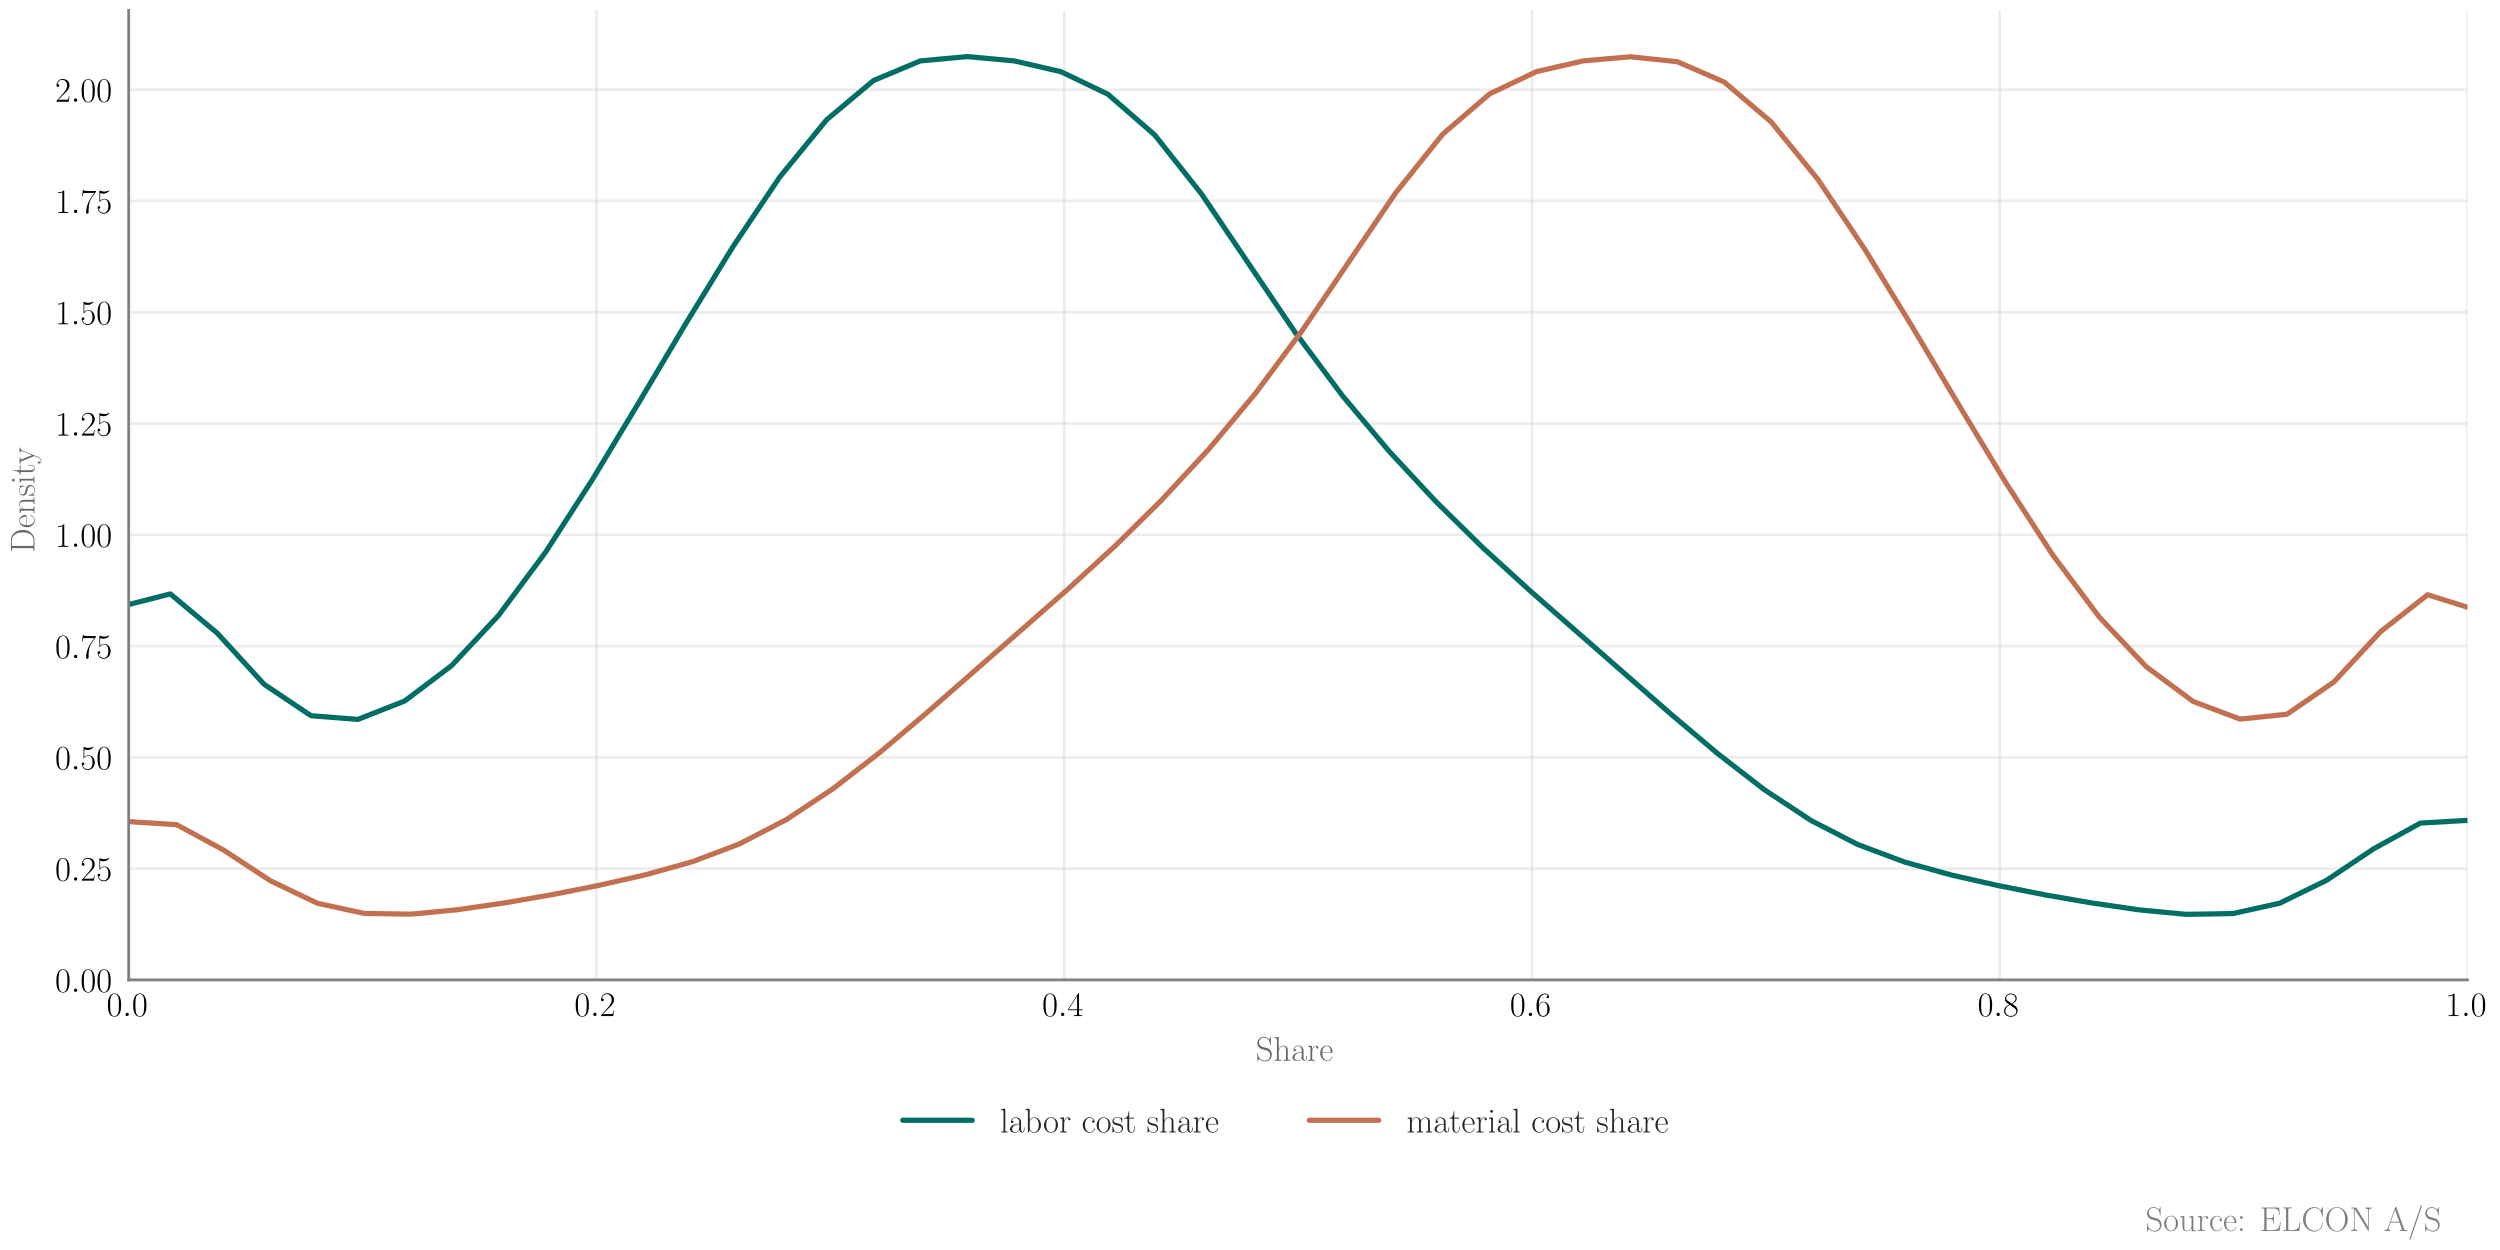
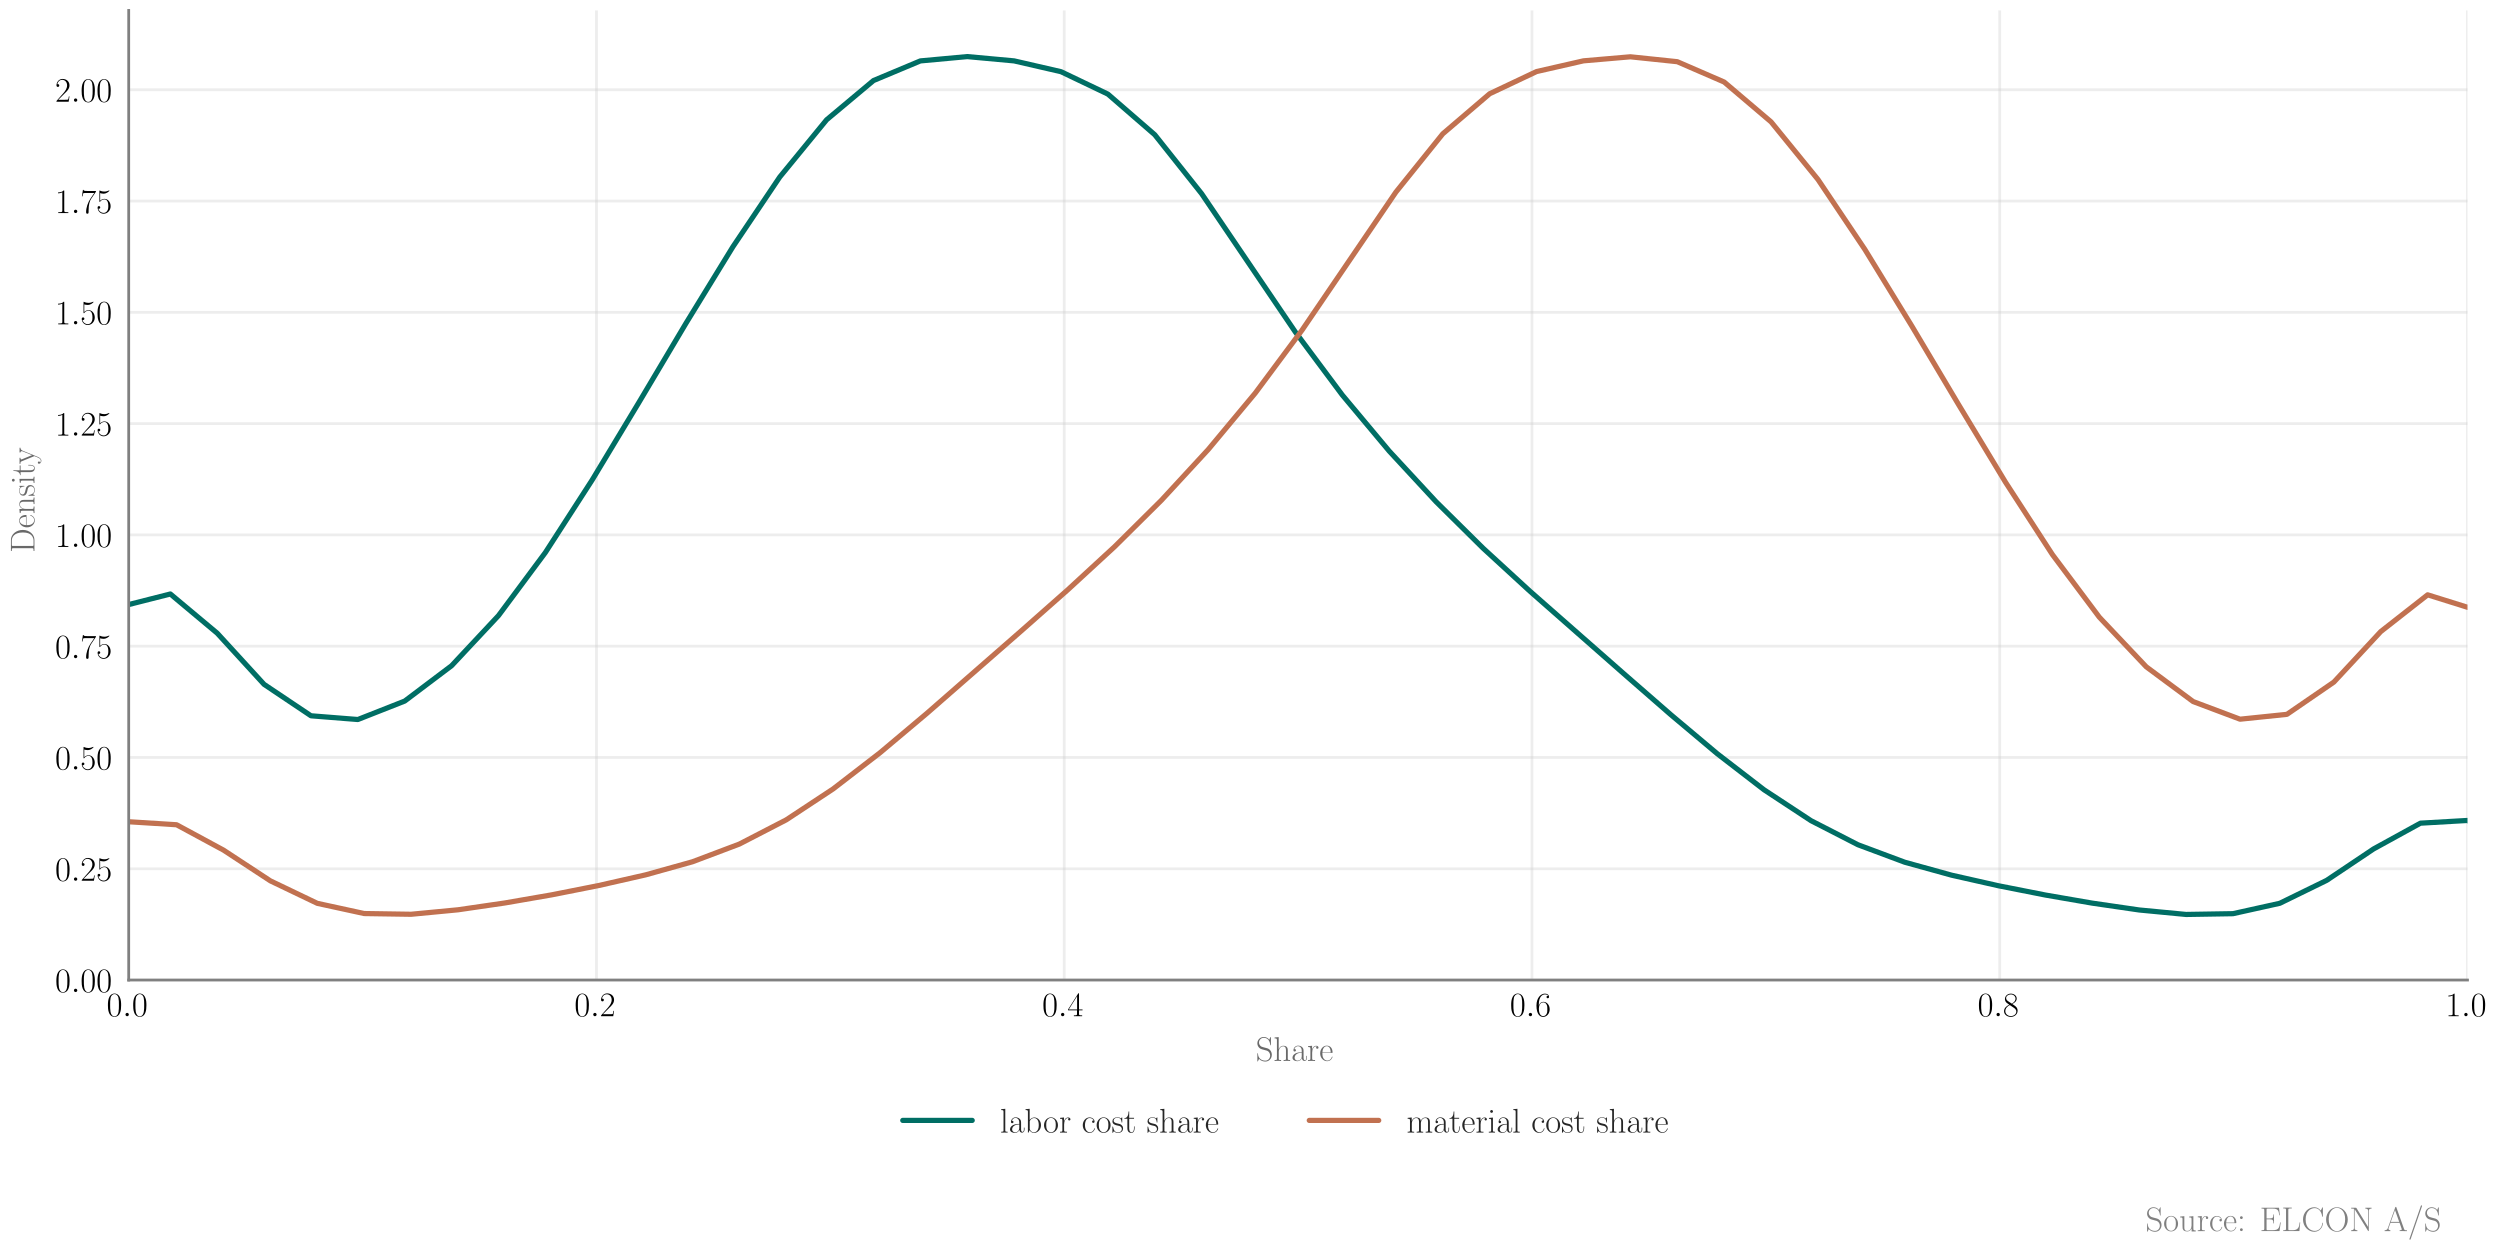
<svg xmlns="http://www.w3.org/2000/svg" xmlns:xlink="http://www.w3.org/1999/xlink" width="720pt" height="360pt" viewBox="0 0 720 360" version="1.1">
  <defs>
    <style type="text/css">*{stroke-linejoin: round; stroke-linecap: butt}</style>
  </defs>
  <g id="figure_1">
    <g id="patch_1">
      <path d="M 0 360  L 720 360  L 720 0  L 0 0  z " style="fill: #ffffff" />
    </g>
    <g id="axes_1">
      <g id="patch_2">
-         <path d="M 37.067 282.217  L 710.635 282.217  L 710.635 3  L 37.067 3  z " style="fill: #ffffff" />
+         <path d="M 37.067 282.252  L 710.635 282.252  L 710.635 3  L 37.067 3  z " style="fill: #ffffff" />
      </g>
      <g id="matplotlib.axis_1">
        <g id="xtick_1">
          <g id="line2d_1">
-             <path d="M 37.067 282.217  L 37.067 3  " clip-path="url(#pa5b16817b7)" style="fill: none; stroke: #cccccc; stroke-opacity: 0.35; stroke-width: 0.8; stroke-linecap: round" />
+             <path d="M 37.067 282.252  L 37.067 3  " clip-path="url(#p7c8615d23e)" style="fill: none; stroke: #cccccc; stroke-opacity: 0.35; stroke-width: 0.8; stroke-linecap: round" />
          </g>
          <g id="text_1">
-             <g transform="translate(30.70229 292.6356) scale(0.1 -0.1)">
+             <g transform="translate(30.70229 292.6705) scale(0.1 -0.1)">
              <defs>
                <path id="CMR17-30" d="M 2688 2025  C 2688 2416 2682 3080 2413 3591  C 2176 4039 1798 4198 1466 4198  C 1158 4198 768 4058 525 3597  C 269 3118 243 2524 243 2025  C 243 1661 250 1106 448 619  C 723 -39 1216 -128 1466 -128  C 1760 -128 2208 -7 2470 600  C 2662 1042 2688 1559 2688 2025  z M 1466 -26  C 1056 -26 813 325 723 812  C 653 1188 653 1738 653 2096  C 653 2588 653 2997 736 3387  C 858 3929 1216 4096 1466 4096  C 1728 4096 2067 3923 2189 3400  C 2272 3036 2278 2607 2278 2096  C 2278 1680 2278 1169 2202 792  C 2067 95 1690 -26 1466 -26  z " transform="scale(0.015625)" />
                <path id="CMMI12-3a" d="M 1178 307  C 1178 492 1024 619 870 619  C 685 619 557 466 557 313  C 557 128 710 0 864 0  C 1050 0 1178 153 1178 307  z " transform="scale(0.015625)" />
              </defs>
              <use xlink:href="#CMR17-30" transform="scale(0.996264)" />
              <use xlink:href="#CMMI12-3a" transform="translate(45.69048 0) scale(0.996264)" />
              <use xlink:href="#CMR17-30" transform="translate(72.78765 0) scale(0.996264)" />
            </g>
          </g>
        </g>
        <g id="xtick_2">
          <g id="line2d_2">
-             <path d="M 171.781 282.217  L 171.781 3  " clip-path="url(#pa5b16817b7)" style="fill: none; stroke: #cccccc; stroke-opacity: 0.35; stroke-width: 0.8; stroke-linecap: round" />
+             <path d="M 171.781 282.252  L 171.781 3  " clip-path="url(#p7c8615d23e)" style="fill: none; stroke: #cccccc; stroke-opacity: 0.35; stroke-width: 0.8; stroke-linecap: round" />
          </g>
          <g id="text_2">
-             <g transform="translate(165.4158 292.6356) scale(0.1 -0.1)">
+             <g transform="translate(165.4158 292.6705) scale(0.1 -0.1)">
              <defs>
                <path id="CMR17-32" d="M 2669 989  L 2554 989  C 2490 536 2438 459 2413 420  C 2381 369 1920 369 1830 369  L 602 369  C 832 619 1280 1072 1824 1597  C 2214 1967 2669 2402 2669 3035  C 2669 3790 2067 4224 1395 4224  C 691 4224 262 3604 262 3030  C 262 2780 448 2748 525 2748  C 589 2748 781 2787 781 3010  C 781 3207 614 3264 525 3264  C 486 3264 448 3258 422 3245  C 544 3790 915 4058 1306 4058  C 1862 4058 2227 3617 2227 3035  C 2227 2479 1901 2000 1536 1584  L 262 146  L 262 0  L 2515 0  L 2669 989  z " transform="scale(0.015625)" />
              </defs>
              <use xlink:href="#CMR17-30" transform="scale(0.996264)" />
              <use xlink:href="#CMMI12-3a" transform="translate(45.69048 0) scale(0.996264)" />
              <use xlink:href="#CMR17-32" transform="translate(72.78765 0) scale(0.996264)" />
            </g>
          </g>
        </g>
        <g id="xtick_3">
          <g id="line2d_3">
-             <path d="M 306.494 282.217  L 306.494 3  " clip-path="url(#pa5b16817b7)" style="fill: none; stroke: #cccccc; stroke-opacity: 0.35; stroke-width: 0.8; stroke-linecap: round" />
+             <path d="M 306.494 282.252  L 306.494 3  " clip-path="url(#p7c8615d23e)" style="fill: none; stroke: #cccccc; stroke-opacity: 0.35; stroke-width: 0.8; stroke-linecap: round" />
          </g>
          <g id="text_3">
-             <g transform="translate(300.1292 292.6356) scale(0.1 -0.1)">
+             <g transform="translate(300.1292 292.6705) scale(0.1 -0.1)">
              <defs>
                <path id="CMR17-34" d="M 2150 4122  C 2150 4256 2144 4256 2029 4256  L 128 1254  L 128 1088  L 1779 1088  L 1779 457  C 1779 224 1766 160 1318 160  L 1197 160  L 1197 0  C 1402 0 1747 0 1965 0  C 2182 0 2528 0 2733 0  L 2733 160  L 2611 160  C 2163 160 2150 224 2150 457  L 2150 1088  L 2803 1088  L 2803 1254  L 2150 1254  L 2150 4122  z M 1798 3703  L 1798 1254  L 256 1254  L 1798 3703  z " transform="scale(0.015625)" />
              </defs>
              <use xlink:href="#CMR17-30" transform="scale(0.996264)" />
              <use xlink:href="#CMMI12-3a" transform="translate(45.69048 0) scale(0.996264)" />
              <use xlink:href="#CMR17-34" transform="translate(72.78765 0) scale(0.996264)" />
            </g>
          </g>
        </g>
        <g id="xtick_4">
          <g id="line2d_4">
-             <path d="M 441.208 282.217  L 441.208 3  " clip-path="url(#pa5b16817b7)" style="fill: none; stroke: #cccccc; stroke-opacity: 0.35; stroke-width: 0.8; stroke-linecap: round" />
+             <path d="M 441.208 282.252  L 441.208 3  " clip-path="url(#p7c8615d23e)" style="fill: none; stroke: #cccccc; stroke-opacity: 0.35; stroke-width: 0.8; stroke-linecap: round" />
          </g>
          <g id="text_4">
-             <g transform="translate(434.8427 292.6356) scale(0.1 -0.1)">
+             <g transform="translate(434.8427 292.6705) scale(0.1 -0.1)">
              <defs>
                <path id="CMR17-36" d="M 678 2176  C 678 3690 1395 4032 1811 4032  C 1946 4032 2272 4009 2400 3776  C 2298 3776 2106 3776 2106 3553  C 2106 3381 2246 3323 2336 3323  C 2394 3323 2566 3348 2566 3560  C 2566 3954 2246 4179 1805 4179  C 1043 4179 243 3390 243 1984  C 243 253 966 -128 1478 -128  C 2099 -128 2688 427 2688 1283  C 2688 2081 2170 2662 1517 2662  C 1126 2662 838 2407 678 1960  L 678 2176  z M 1478 25  C 691 25 691 1200 691 1436  C 691 1896 909 2560 1504 2560  C 1613 2560 1926 2560 2138 2120  C 2253 1870 2253 1609 2253 1289  C 2253 944 2253 690 2118 434  C 1978 171 1773 25 1478 25  z " transform="scale(0.015625)" />
              </defs>
              <use xlink:href="#CMR17-30" transform="scale(0.996264)" />
              <use xlink:href="#CMMI12-3a" transform="translate(45.69048 0) scale(0.996264)" />
              <use xlink:href="#CMR17-36" transform="translate(72.78765 0) scale(0.996264)" />
            </g>
          </g>
        </g>
        <g id="xtick_5">
          <g id="line2d_5">
-             <path d="M 575.921 282.217  L 575.921 3  " clip-path="url(#pa5b16817b7)" style="fill: none; stroke: #cccccc; stroke-opacity: 0.35; stroke-width: 0.8; stroke-linecap: round" />
+             <path d="M 575.921 282.252  L 575.921 3  " clip-path="url(#p7c8615d23e)" style="fill: none; stroke: #cccccc; stroke-opacity: 0.35; stroke-width: 0.8; stroke-linecap: round" />
          </g>
          <g id="text_5">
-             <g transform="translate(569.5562 292.6356) scale(0.1 -0.1)">
+             <g transform="translate(569.5562 292.6705) scale(0.1 -0.1)">
              <defs>
                <path id="CMR17-38" d="M 1741 2264  C 2144 2467 2554 2773 2554 3263  C 2554 3841 1990 4179 1472 4179  C 890 4179 378 3759 378 3180  C 378 3021 416 2747 666 2505  C 730 2442 998 2251 1171 2130  C 883 1983 211 1634 211 934  C 211 279 838 -128 1459 -128  C 2144 -128 2720 362 2720 1010  C 2720 1590 2330 1857 2074 2029  L 1741 2264  z M 902 2822  C 851 2854 595 3051 595 3351  C 595 3739 998 4032 1459 4032  C 1965 4032 2336 3676 2336 3262  C 2336 2669 1670 2331 1638 2331  C 1632 2331 1626 2331 1574 2370  L 902 2822  z M 2080 1519  C 2176 1449 2483 1240 2483 851  C 2483 381 2010 25 1472 25  C 890 25 448 438 448 940  C 448 1443 838 1862 1280 2060  L 2080 1519  z " transform="scale(0.015625)" />
              </defs>
              <use xlink:href="#CMR17-30" transform="scale(0.996264)" />
              <use xlink:href="#CMMI12-3a" transform="translate(45.69048 0) scale(0.996264)" />
              <use xlink:href="#CMR17-38" transform="translate(72.78765 0) scale(0.996264)" />
            </g>
          </g>
        </g>
        <g id="xtick_6">
          <g id="line2d_6">
-             <path d="M 710.635 282.217  L 710.635 3  " clip-path="url(#pa5b16817b7)" style="fill: none; stroke: #cccccc; stroke-opacity: 0.35; stroke-width: 0.8; stroke-linecap: round" />
+             <path d="M 710.635 282.252  L 710.635 3  " clip-path="url(#p7c8615d23e)" style="fill: none; stroke: #cccccc; stroke-opacity: 0.35; stroke-width: 0.8; stroke-linecap: round" />
          </g>
          <g id="text_6">
-             <g transform="translate(704.2697 292.6356) scale(0.1 -0.1)">
+             <g transform="translate(704.2697 292.6705) scale(0.1 -0.1)">
              <defs>
                <path id="CMR17-31" d="M 1702 4058  C 1702 4192 1696 4192 1606 4192  C 1357 3916 979 3827 621 3827  C 602 3827 570 3827 563 3808  C 557 3795 557 3782 557 3648  C 755 3648 1088 3686 1344 3839  L 1344 461  C 1344 236 1331 160 781 160  L 589 160  L 589 0  C 896 0 1216 0 1523 0  C 1830 0 2150 0 2458 0  L 2458 160  L 2266 160  C 1715 160 1702 230 1702 458  L 1702 4058  z " transform="scale(0.015625)" />
              </defs>
              <use xlink:href="#CMR17-31" transform="scale(0.996264)" />
              <use xlink:href="#CMMI12-3a" transform="translate(45.69048 0) scale(0.996264)" />
              <use xlink:href="#CMR17-30" transform="translate(72.78765 0) scale(0.996264)" />
            </g>
          </g>
        </g>
        <g id="text_7">
-           <g style="fill: #696969" transform="translate(361.6606 305.4913) scale(0.1 -0.1)">
+           <g style="fill: #696969" transform="translate(361.6606 305.5262) scale(0.1 -0.1)">
            <defs>
              <path id="CMR17-53" d="M 2803 4290  C 2803 4404 2797 4411 2758 4411  C 2720 4411 2707 4385 2682 4328  L 2490 3907  C 2246 4257 1875 4416 1472 4416  C 819 4416 294 3901 294 3253  C 294 3056 339 2776 557 2510  C 794 2218 1018 2167 1530 2033  C 1722 1982 2042 1899 2106 1874  C 2470 1722 2662 1341 2662 985  C 2662 527 2336 38 1779 38  C 1094 38 454 419 410 1311  C 403 1413 397 1419 352 1419  C 301 1419 294 1413 294 1285  L 294 -1  C 294 -115 301 -122 339 -122  C 384 -122 397 -90 486 108  C 493 127 493 140 614 381  C 934 -39 1472 -128 1779 -128  C 2477 -128 2970 451 2970 1124  C 2970 1454 2848 1708 2778 1823  C 2509 2230 2221 2306 1914 2382  C 1869 2402 1856 2402 1498 2490  C 1152 2579 1005 2624 845 2796  C 666 2992 602 3196 602 3399  C 602 3812 934 4263 1478 4263  C 2157 4263 2579 3786 2675 2993  C 2694 2878 2701 2872 2746 2872  C 2803 2872 2803 2891 2803 2999  L 2803 4290  z " transform="scale(0.015625)" />
              <path id="CMR17-68" d="M 2656 1933  C 2656 2259 2592 2790 1837 2790  C 1312 2790 1056 2368 979 2157  L 973 2157  L 973 4396  L 211 4326  L 211 4160  C 589 4160 646 4122 646 3817  L 646 426  C 646 184 621 153 211 153  L 211 -13  C 365 0 646 0 813 0  C 979 0 1267 0 1421 -13  L 1421 153  C 1011 153 986 178 986 428  L 986 1658  C 986 2247 1344 2688 1792 2688  C 2266 2688 2317 2266 2317 1958  L 2317 428  C 2317 184 2291 153 1882 153  L 1882 -13  C 2035 0 2317 0 2483 0  C 2650 0 2938 0 3091 -13  L 3091 153  C 2682 153 2656 178 2656 428  L 2656 1933  z " transform="scale(0.015625)" />
              <path id="CMR17-61" d="M 2304 1653  C 2304 2072 2304 2294 2035 2543  C 1798 2752 1523 2816 1306 2816  C 800 2816 435 2407 435 1971  C 435 1728 627 1728 666 1728  C 749 1728 896 1778 896 1954  C 896 2112 774 2181 666 2181  C 640 2181 608 2174 589 2168  C 723 2592 1069 2714 1293 2714  C 1613 2714 1965 2429 1965 1885  L 1965 1600  C 1587 1600 1133 1549 774 1357  C 371 1133 256 813 256 570  C 256 77 832 -64 1171 -64  C 1523 -64 1850 139 1990 511  C 2003 233 2182 -18 2464 -18  C 2598 -18 2938 70 2938 567  L 2938 920  L 2822 920  L 2822 562  C 2822 178 2650 128 2566 128  C 2304 128 2304 458 2304 738  L 2304 1653  z M 1965 870  C 1965 317 1568 38 1216 38  C 896 38 646 275 646 570  C 646 761 730 1100 1101 1305  C 1408 1478 1760 1504 1965 1504  L 1965 870  z " transform="scale(0.015625)" />
              <path id="CMR17-72" d="M 960 1497  C 960 2112 1222 2688 1702 2688  C 1747 2688 1792 2682 1837 2662  C 1837 2662 1696 2617 1696 2452  C 1696 2298 1818 2234 1914 2234  C 1990 2234 2131 2279 2131 2458  C 2131 2663 1926 2790 1709 2790  C 1222 2790 1011 2317 947 2093  L 941 2093  L 941 2790  L 198 2720  L 198 2554  C 576 2554 634 2515 634 2208  L 634 428  C 634 184 608 153 198 153  L 198 -13  C 352 0 646 0 813 0  C 998 0 1325 0 1498 -13  L 1498 153  C 1037 153 960 153 960 440  L 960 1497  z " transform="scale(0.015625)" />
              <path id="CMR17-65" d="M 2438 1472  C 2464 1498 2464 1511 2464 1576  C 2464 2238 2118 2816 1389 2816  C 710 2816 173 2169 173 1383  C 173 551 781 -64 1459 -64  C 2176 -64 2458 607 2458 740  C 2458 784 2419 784 2406 784  C 2362 784 2355 771 2330 696  C 2189 265 1837 51 1504 51  C 1229 51 954 203 781 480  C 582 803 582 1176 582 1472  L 2438 1472  z M 589 1568  C 634 2505 1126 2714 1382 2714  C 1818 2714 2112 2297 2118 1568  L 589 1568  z " transform="scale(0.015625)" />
            </defs>
            <use xlink:href="#CMR17-53" transform="scale(0.996264)" />
            <use xlink:href="#CMR17-68" transform="translate(50.89537 0) scale(0.996264)" />
            <use xlink:href="#CMR17-61" transform="translate(101.7907 0) scale(0.996264)" />
            <use xlink:href="#CMR17-72" transform="translate(147.4812 0) scale(0.996264)" />
            <use xlink:href="#CMR17-65" transform="translate(182.762 0) scale(0.996264)" />
          </g>
        </g>
      </g>
      <g id="matplotlib.axis_2">
        <g id="ytick_1">
          <g id="line2d_7">
-             <path d="M 37.067 282.217  L 710.635 282.217  " clip-path="url(#pa5b16817b7)" style="fill: none; stroke: #cccccc; stroke-opacity: 0.35; stroke-width: 0.8; stroke-linecap: round" />
+             <path d="M 37.067 282.252  L 710.635 282.252  " clip-path="url(#p7c8615d23e)" style="fill: none; stroke: #cccccc; stroke-opacity: 0.35; stroke-width: 0.8; stroke-linecap: round" />
          </g>
          <g id="text_8">
-             <g transform="translate(15.85592 285.6764) scale(0.1 -0.1)">
+             <g transform="translate(15.85592 285.7113) scale(0.1 -0.1)">
              <use xlink:href="#CMR17-30" transform="scale(0.996264)" />
              <use xlink:href="#CMMI12-3a" transform="translate(45.69048 0) scale(0.996264)" />
              <use xlink:href="#CMR17-30" transform="translate(72.78765 0) scale(0.996264)" />
              <use xlink:href="#CMR17-30" transform="translate(118.4781 0) scale(0.996264)" />
            </g>
          </g>
        </g>
        <g id="ytick_2">
          <g id="line2d_8">
-             <path d="M 37.067 250.171  L 710.635 250.171  " clip-path="url(#pa5b16817b7)" style="fill: none; stroke: #cccccc; stroke-opacity: 0.35; stroke-width: 0.8; stroke-linecap: round" />
+             <path d="M 37.067 250.202  L 710.635 250.202  " clip-path="url(#p7c8615d23e)" style="fill: none; stroke: #cccccc; stroke-opacity: 0.35; stroke-width: 0.8; stroke-linecap: round" />
          </g>
          <g id="text_9">
-             <g transform="translate(15.85592 253.63) scale(0.1 -0.1)">
+             <g transform="translate(15.85592 253.6609) scale(0.1 -0.1)">
              <defs>
                <path id="CMR17-35" d="M 730 3692  C 794 3666 1056 3584 1325 3584  C 1920 3584 2246 3911 2432 4100  C 2432 4157 2432 4192 2394 4192  C 2387 4192 2374 4192 2323 4163  C 2099 4058 1837 3973 1517 3973  C 1325 3973 1037 3999 723 4139  C 653 4171 640 4171 634 4171  C 602 4171 595 4164 595 4037  L 595 2203  C 595 2089 595 2057 659 2057  C 691 2057 704 2070 736 2114  C 941 2401 1222 2522 1542 2522  C 1766 2522 2246 2382 2246 1289  C 2246 1085 2246 715 2054 421  C 1894 159 1645 25 1370 25  C 947 25 518 320 403 814  C 429 807 480 795 506 795  C 589 795 749 840 749 1038  C 749 1210 627 1280 506 1280  C 358 1280 262 1190 262 1011  C 262 454 704 -128 1382 -128  C 2042 -128 2669 440 2669 1264  C 2669 2030 2170 2624 1549 2624  C 1222 2624 947 2503 730 2274  L 730 3692  z " transform="scale(0.015625)" />
              </defs>
              <use xlink:href="#CMR17-30" transform="scale(0.996264)" />
              <use xlink:href="#CMMI12-3a" transform="translate(45.69048 0) scale(0.996264)" />
              <use xlink:href="#CMR17-32" transform="translate(72.78765 0) scale(0.996264)" />
              <use xlink:href="#CMR17-35" transform="translate(118.4781 0) scale(0.996264)" />
            </g>
          </g>
        </g>
        <g id="ytick_3">
          <g id="line2d_9">
-             <path d="M 37.067 218.124  L 710.635 218.124  " clip-path="url(#pa5b16817b7)" style="fill: none; stroke: #cccccc; stroke-opacity: 0.35; stroke-width: 0.8; stroke-linecap: round" />
+             <path d="M 37.067 218.151  L 710.635 218.151  " clip-path="url(#p7c8615d23e)" style="fill: none; stroke: #cccccc; stroke-opacity: 0.35; stroke-width: 0.8; stroke-linecap: round" />
          </g>
          <g id="text_10">
-             <g transform="translate(15.85592 221.5836) scale(0.1 -0.1)">
+             <g transform="translate(15.85592 221.6105) scale(0.1 -0.1)">
              <use xlink:href="#CMR17-30" transform="scale(0.996264)" />
              <use xlink:href="#CMMI12-3a" transform="translate(45.69048 0) scale(0.996264)" />
              <use xlink:href="#CMR17-35" transform="translate(72.78765 0) scale(0.996264)" />
              <use xlink:href="#CMR17-30" transform="translate(118.4781 0) scale(0.996264)" />
            </g>
          </g>
        </g>
        <g id="ytick_4">
          <g id="line2d_10">
-             <path d="M 37.067 186.078  L 710.635 186.078  " clip-path="url(#pa5b16817b7)" style="fill: none; stroke: #cccccc; stroke-opacity: 0.35; stroke-width: 0.8; stroke-linecap: round" />
+             <path d="M 37.067 186.101  L 710.635 186.101  " clip-path="url(#p7c8615d23e)" style="fill: none; stroke: #cccccc; stroke-opacity: 0.35; stroke-width: 0.8; stroke-linecap: round" />
          </g>
          <g id="text_11">
-             <g transform="translate(15.85592 189.5372) scale(0.1 -0.1)">
+             <g transform="translate(15.85592 189.5601) scale(0.1 -0.1)">
              <defs>
                <path id="CMR17-37" d="M 2886 3941  L 2886 4081  L 1382 4081  C 634 4081 621 4165 595 4288  L 480 4288  L 294 3094  L 410 3094  C 429 3215 474 3540 550 3661  C 589 3712 1062 3712 1171 3712  L 2579 3712  L 1869 2661  C 1395 1954 1069 999 1069 165  C 1069 89 1069 -128 1299 -128  C 1530 -128 1530 89 1530 171  L 1530 465  C 1530 1508 1709 2196 2003 2636  L 2886 3941  z " transform="scale(0.015625)" />
              </defs>
              <use xlink:href="#CMR17-30" transform="scale(0.996264)" />
              <use xlink:href="#CMMI12-3a" transform="translate(45.69048 0) scale(0.996264)" />
              <use xlink:href="#CMR17-37" transform="translate(72.78765 0) scale(0.996264)" />
              <use xlink:href="#CMR17-35" transform="translate(118.4781 0) scale(0.996264)" />
            </g>
          </g>
        </g>
        <g id="ytick_5">
          <g id="line2d_11">
-             <path d="M 37.067 154.032  L 710.635 154.032  " clip-path="url(#pa5b16817b7)" style="fill: none; stroke: #cccccc; stroke-opacity: 0.35; stroke-width: 0.8; stroke-linecap: round" />
+             <path d="M 37.067 154.05  L 710.635 154.05  " clip-path="url(#p7c8615d23e)" style="fill: none; stroke: #cccccc; stroke-opacity: 0.35; stroke-width: 0.8; stroke-linecap: round" />
          </g>
          <g id="text_12">
-             <g transform="translate(15.85592 157.4908) scale(0.1 -0.1)">
+             <g transform="translate(15.85592 157.5096) scale(0.1 -0.1)">
              <use xlink:href="#CMR17-31" transform="scale(0.996264)" />
              <use xlink:href="#CMMI12-3a" transform="translate(45.69048 0) scale(0.996264)" />
              <use xlink:href="#CMR17-30" transform="translate(72.78765 0) scale(0.996264)" />
              <use xlink:href="#CMR17-30" transform="translate(118.4781 0) scale(0.996264)" />
            </g>
          </g>
        </g>
        <g id="ytick_6">
          <g id="line2d_12">
-             <path d="M 37.067 121.985  L 710.635 121.985  " clip-path="url(#pa5b16817b7)" style="fill: none; stroke: #cccccc; stroke-opacity: 0.35; stroke-width: 0.8; stroke-linecap: round" />
+             <path d="M 37.067 122  L 710.635 122  " clip-path="url(#p7c8615d23e)" style="fill: none; stroke: #cccccc; stroke-opacity: 0.35; stroke-width: 0.8; stroke-linecap: round" />
          </g>
          <g id="text_13">
-             <g transform="translate(15.85592 125.4444) scale(0.1 -0.1)">
+             <g transform="translate(15.85592 125.4592) scale(0.1 -0.1)">
              <use xlink:href="#CMR17-31" transform="scale(0.996264)" />
              <use xlink:href="#CMMI12-3a" transform="translate(45.69048 0) scale(0.996264)" />
              <use xlink:href="#CMR17-32" transform="translate(72.78765 0) scale(0.996264)" />
              <use xlink:href="#CMR17-35" transform="translate(118.4781 0) scale(0.996264)" />
            </g>
          </g>
        </g>
        <g id="ytick_7">
          <g id="line2d_13">
-             <path d="M 37.067 89.939  L 710.635 89.939  " clip-path="url(#pa5b16817b7)" style="fill: none; stroke: #cccccc; stroke-opacity: 0.35; stroke-width: 0.8; stroke-linecap: round" />
+             <path d="M 37.067 89.95  L 710.635 89.95  " clip-path="url(#p7c8615d23e)" style="fill: none; stroke: #cccccc; stroke-opacity: 0.35; stroke-width: 0.8; stroke-linecap: round" />
          </g>
          <g id="text_14">
-             <g transform="translate(15.85592 93.39798) scale(0.1 -0.1)">
+             <g transform="translate(15.85592 93.40883) scale(0.1 -0.1)">
              <use xlink:href="#CMR17-31" transform="scale(0.996264)" />
              <use xlink:href="#CMMI12-3a" transform="translate(45.69048 0) scale(0.996264)" />
              <use xlink:href="#CMR17-35" transform="translate(72.78765 0) scale(0.996264)" />
              <use xlink:href="#CMR17-30" transform="translate(118.4781 0) scale(0.996264)" />
            </g>
          </g>
        </g>
        <g id="ytick_8">
          <g id="line2d_14">
-             <path d="M 37.067 57.892  L 710.635 57.892  " clip-path="url(#pa5b16817b7)" style="fill: none; stroke: #cccccc; stroke-opacity: 0.35; stroke-width: 0.8; stroke-linecap: round" />
+             <path d="M 37.067 57.899  L 710.635 57.899  " clip-path="url(#p7c8615d23e)" style="fill: none; stroke: #cccccc; stroke-opacity: 0.35; stroke-width: 0.8; stroke-linecap: round" />
          </g>
          <g id="text_15">
-             <g transform="translate(15.85592 61.35158) scale(0.1 -0.1)">
+             <g transform="translate(15.85592 61.35843) scale(0.1 -0.1)">
              <use xlink:href="#CMR17-31" transform="scale(0.996264)" />
              <use xlink:href="#CMMI12-3a" transform="translate(45.69048 0) scale(0.996264)" />
              <use xlink:href="#CMR17-37" transform="translate(72.78765 0) scale(0.996264)" />
              <use xlink:href="#CMR17-35" transform="translate(118.4781 0) scale(0.996264)" />
            </g>
          </g>
        </g>
        <g id="ytick_9">
          <g id="line2d_15">
-             <path d="M 37.067 25.846  L 710.635 25.846  " clip-path="url(#pa5b16817b7)" style="fill: none; stroke: #cccccc; stroke-opacity: 0.35; stroke-width: 0.8; stroke-linecap: round" />
+             <path d="M 37.067 25.849  L 710.635 25.849  " clip-path="url(#p7c8615d23e)" style="fill: none; stroke: #cccccc; stroke-opacity: 0.35; stroke-width: 0.8; stroke-linecap: round" />
          </g>
          <g id="text_16">
-             <g transform="translate(15.85592 29.30518) scale(0.1 -0.1)">
+             <g transform="translate(15.85592 29.30802) scale(0.1 -0.1)">
              <use xlink:href="#CMR17-32" transform="scale(0.996264)" />
              <use xlink:href="#CMMI12-3a" transform="translate(45.69048 0) scale(0.996264)" />
              <use xlink:href="#CMR17-30" transform="translate(72.78765 0) scale(0.996264)" />
              <use xlink:href="#CMR17-30" transform="translate(118.4781 0) scale(0.996264)" />
            </g>
          </g>
        </g>
        <g id="text_17">
-           <g style="fill: #696969" transform="translate(9.918738 159.1716) rotate(-90) scale(0.1 -0.1)">
+           <g style="fill: #696969" transform="translate(9.918738 159.189) rotate(-90) scale(0.1 -0.1)">
            <defs>
              <path id="CMR17-44" d="M 333 4352  L 333 4186  C 774 4186 845 4186 845 3900  L 845 452  C 845 166 774 166 333 166  L 333 0  L 2368 0  C 3398 0 4224 943 4224 2141  C 4224 3346 3411 4352 2368 4352  L 333 4352  z M 1523 166  C 1267 166 1254 197 1254 414  L 1254 3938  C 1254 4155 1267 4186 1523 4186  L 2240 4186  C 2771 4186 3750 3874 3750 2141  C 3750 1242 3488 879 3366 707  C 3213 510 2848 166 2240 166  L 1523 166  z " transform="scale(0.015625)" />
              <path id="CMR17-6e" d="M 2656 1933  C 2656 2259 2592 2790 1837 2790  C 1331 2790 1069 2400 973 2144  L 966 2144  L 966 2790  L 211 2720  L 211 2554  C 589 2554 646 2515 646 2208  L 646 428  C 646 184 621 153 211 153  L 211 -13  C 365 0 646 0 813 0  C 979 0 1267 0 1421 -13  L 1421 153  C 1011 153 986 178 986 428  L 986 1658  C 986 2247 1344 2688 1792 2688  C 2266 2688 2317 2266 2317 1958  L 2317 428  C 2317 184 2291 153 1882 153  L 1882 -13  C 2035 0 2317 0 2483 0  C 2650 0 2938 0 3091 -13  L 3091 153  C 2682 153 2656 178 2656 428  L 2656 1933  z " transform="scale(0.015625)" />
              <path id="CMR17-73" d="M 1978 2697  C 1978 2813 1971 2819 1933 2819  C 1907 2819 1901 2813 1824 2717  C 1805 2691 1747 2626 1728 2601  C 1523 2819 1235 2819 1126 2819  C 416 2819 160 2447 160 2076  C 160 1498 813 1365 998 1325  C 1402 1243 1542 1217 1677 1101  C 1760 1025 1901 884 1901 654  C 1901 384 1747 38 1158 38  C 602 38 403 460 288 1021  C 269 1110 269 1117 218 1117  C 166 1117 160 1110 160 983  L 160 63  C 160 -51 166 -58 205 -58  C 237 -58 243 -51 275 0  C 314 57 410 211 448 276  C 576 103 800 -64 1158 -64  C 1792 -64 2131 283 2131 784  C 2131 1112 1958 1285 1875 1362  C 1683 1561 1459 1606 1190 1657  C 838 1735 390 1825 390 2217  C 390 2383 480 2737 1126 2737  C 1811 2737 1850 2094 1862 1888  C 1869 1856 1901 1849 1920 1849  C 1978 1849 1978 1869 1978 1978  L 1978 2697  z " transform="scale(0.015625)" />
              <path id="CMR17-69" d="M 992 3909  C 992 4049 877 4170 730 4170  C 589 4170 467 4056 467 3909  C 467 3769 582 3648 730 3648  C 870 3648 992 3763 992 3909  z M 243 2706  L 243 2541  C 602 2541 653 2502 653 2197  L 653 427  C 653 184 627 153 218 153  L 218 -13  C 371 0 646 0 806 0  C 960 0 1222 0 1370 -13  L 1370 153  C 992 153 979 191 979 420  L 979 2776  L 243 2706  z " transform="scale(0.015625)" />
              <path id="CMR17-74" d="M 966 2560  L 1862 2560  L 1862 2725  L 966 2725  L 966 3904  L 851 3904  C 838 3245 614 2668 70 2668  L 70 2560  L 627 2560  L 627 771  C 627 650 627 -64 1370 -64  C 1747 -64 1965 306 1965 777  L 1965 1140  L 1850 1140  L 1850 783  C 1850 344 1677 51 1408 51  C 1222 51 966 178 966 758  L 966 2560  z " transform="scale(0.015625)" />
              <path id="CMR17-79" d="M 2496 2197  C 2656 2586 2944 2586 3034 2586  L 3034 2752  C 2912 2752 2752 2752 2630 2752  C 2496 2752 2285 2752 2157 2758  L 2157 2592  C 2400 2573 2406 2394 2406 2343  C 2406 2280 2394 2248 2362 2171  L 1664 449  L 902 2306  C 870 2382 870 2426 870 2433  C 870 2573 1018 2586 1171 2586  L 1171 2758  C 1018 2752 742 2752 582 2752  C 410 2752 205 2752 64 2758  L 64 2586  C 410 2586 448 2554 531 2350  L 1485 15  C 1197 -738 1030 -1178 627 -1178  C 557 -1178 397 -1159 282 -1044  C 429 -1031 493 -942 493 -833  C 493 -725 416 -629 288 -629  C 147 -629 77 -725 77 -840  C 77 -1095 339 -1280 627 -1280  C 998 -1280 1229 -922 1357 -604  L 2496 2197  z " transform="scale(0.015625)" />
            </defs>
            <use xlink:href="#CMR17-44" transform="scale(0.996264)" />
            <use xlink:href="#CMR17-65" transform="translate(70.39356 0) scale(0.996264)" />
            <use xlink:href="#CMR17-6e" transform="translate(110.8792 0) scale(0.996264)" />
            <use xlink:href="#CMR17-73" transform="translate(161.7746 0) scale(0.996264)" />
            <use xlink:href="#CMR17-69" transform="translate(197.5759 0) scale(0.996264)" />
            <use xlink:href="#CMR17-74" transform="translate(222.447 0) scale(0.996264)" />
            <use xlink:href="#CMR17-79" transform="translate(255.1253 0) scale(0.996264)" />
          </g>
        </g>
      </g>
      <g id="line2d_16">
-         <path d="M -1 245.359  L 8.55 226.22  L 22.051 195.782  L 35.552 174.488  L 49.052 171.048  L 62.553 182.333  L 76.054 197.069  L 89.554 206.118  L 103.055 207.196  L 116.556 201.88  L 130.057 191.703  L 143.557 177.278  L 157.058 159.116  L 170.559 138.195  L 184.06 115.803  L 197.56 93.103  L 211.061 71.088  L 224.562 50.994  L 238.063 34.498  L 251.563 23.195  L 265.064 17.54  L 278.565 16.296  L 292.065 17.537  L 305.566 20.657  L 319.067 27.132  L 332.568 38.873  L 346.068 55.912  L 373.07 95.825  L 386.571 113.902  L 400.071 129.971  L 413.572 144.481  L 427.073 157.75  L 440.573 170.067  L 481.076 205.535  L 494.576 216.943  L 508.077 227.398  L 521.578 236.305  L 535.079 243.245  L 548.579 248.292  L 562.08 252.025  L 575.581 255.074  L 589.082 257.739  L 602.582 260.075  L 616.083 262.04  L 629.584 263.331  L 643.084 263.107  L 656.585 260.111  L 670.086 253.51  L 683.587 244.466  L 697.087 237.046  L 710.588 236.267  L 721 242.134  L 721 242.134  " clip-path="url(#pa5b16817b7)" style="fill: none; stroke: #006e64; stroke-width: 1.5; stroke-linecap: round" />
+         <path d="M -1 245.393  L 8.556 226.236  L 22.056 195.791  L 35.557 174.498  L 49.058 171.066  L 62.558 182.36  L 76.059 197.099  L 89.56 206.147  L 103.06 207.222  L 116.561 201.903  L 130.062 191.724  L 143.562 177.296  L 157.063 159.13  L 170.564 138.203  L 184.064 115.806  L 197.565 93.102  L 211.066 71.085  L 224.566 50.99  L 238.067 34.497  L 251.568 23.195  L 265.068 17.541  L 278.569 16.298  L 292.07 17.536  L 305.57 20.648  L 319.071 27.102  L 332.572 38.803  L 346.073 55.787  L 373.074 95.641  L 386.575 113.754  L 400.075 129.892  L 413.576 144.483  L 427.077 157.834  L 440.577 170.229  L 467.579 193.962  L 481.079 205.729  L 494.58 217.08  L 508.081 227.483  L 521.581 236.358  L 535.082 243.284  L 548.583 248.326  L 562.083 252.057  L 575.584 255.106  L 589.085 257.772  L 602.585 260.107  L 616.086 262.073  L 629.587 263.364  L 643.087 263.14  L 656.588 260.143  L 670.089 253.54  L 683.589 244.494  L 697.09 237.072  L 710.591 236.294  L 721 242.162  L 721 242.162  " clip-path="url(#p7c8615d23e)" style="fill: none; stroke: #006e64; stroke-width: 1.5; stroke-linecap: round" />
      </g>
      <g id="line2d_17">
-         <path d="M -1 266.216  L 10.343 256.306  L 23.849 244.009  L 37.356 236.653  L 50.862 237.504  L 64.368 244.801  L 77.875 253.66  L 91.381 260.128  L 104.887 263.067  L 118.393 263.278  L 131.9 261.988  L 145.406 260.019  L 158.912 257.676  L 172.419 255.001  L 185.925 251.932  L 199.431 248.157  L 212.938 243.053  L 226.444 236.06  L 239.95 227.119  L 253.456 216.647  L 266.963 205.233  L 307.482 169.74  L 320.988 157.384  L 334.494 144.072  L 348 129.51  L 361.507 113.371  L 375.013 95.23  L 402.026 55.447  L 415.532 38.599  L 429.038 27.019  L 442.544 20.615  L 456.051 17.52  L 469.557 16.357  L 483.063 17.767  L 496.57 23.628  L 510.076 35.103  L 523.582 51.703  L 537.088 71.847  L 550.595 93.877  L 564.101 116.565  L 577.607 138.904  L 591.114 159.722  L 604.62 177.748  L 618.126 192.022  L 631.633 202.027  L 645.139 207.102  L 658.645 205.699  L 672.151 196.418  L 685.658 181.873  L 699.164 171.29  L 712.67 175.521  L 721 188.847  L 721 188.847  " clip-path="url(#pa5b16817b7)" style="fill: none; stroke: #c17150; stroke-width: 1.5; stroke-linecap: round" />
+         <path d="M -1 266.25  L 10.341 256.341  L 23.847 244.039  L 37.353 236.68  L 50.859 237.53  L 64.366 244.829  L 77.872 253.69  L 91.378 260.161  L 104.884 263.1  L 118.391 263.311  L 131.897 262.021  L 145.403 260.052  L 158.909 257.709  L 172.416 255.033  L 185.922 251.964  L 199.428 248.191  L 212.934 243.092  L 226.44 236.114  L 239.947 227.205  L 253.453 216.785  L 266.959 205.428  L 293.972 181.829  L 307.478 169.899  L 320.984 157.466  L 334.49 144.072  L 347.997 129.429  L 361.503 113.222  L 375.009 95.047  L 402.021 55.324  L 415.528 38.531  L 429.034 26.99  L 442.54 20.606  L 456.046 17.52  L 469.553 16.358  L 483.059 17.769  L 496.565 23.628  L 510.071 35.102  L 523.578 51.7  L 537.084 71.843  L 550.59 93.876  L 564.096 116.569  L 577.603 138.913  L 591.109 159.736  L 604.615 177.766  L 618.121 192.043  L 631.627 202.051  L 645.134 207.128  L 658.64 205.728  L 672.146 196.447  L 685.652 181.899  L 699.159 171.308  L 712.665 175.531  L 721 188.866  L 721 188.866  " clip-path="url(#p7c8615d23e)" style="fill: none; stroke: #c17150; stroke-width: 1.5; stroke-linecap: round" />
      </g>
      <g id="patch_3">
-         <path d="M 37.067 282.217  L 37.067 3  " style="fill: none; stroke: #808080; stroke-width: 0.8; stroke-linejoin: miter; stroke-linecap: square" />
+         <path d="M 37.067 282.252  L 37.067 3  " style="fill: none; stroke: #808080; stroke-width: 0.8; stroke-linejoin: miter; stroke-linecap: square" />
      </g>
      <g id="patch_4">
-         <path d="M 37.067 282.217  L 710.635 282.217  " style="fill: none; stroke: #808080; stroke-width: 0.8; stroke-linejoin: miter; stroke-linecap: square" />
+         <path d="M 37.067 282.252  L 710.635 282.252  " style="fill: none; stroke: #808080; stroke-width: 0.8; stroke-linejoin: miter; stroke-linecap: square" />
      </g>
      <g id="text_18">
-         <g style="fill: #808080" transform="translate(617.899 354.512) scale(0.1 -0.1)">
+         <g style="fill: #808080" transform="translate(617.899 354.5556) scale(0.1 -0.1)">
          <defs>
            <path id="CMR17-6f" d="M 2758 1356  C 2758 2176 2163 2816 1466 2816  C 768 2816 173 2176 173 1356  C 173 551 768 -64 1466 -64  C 2163 -64 2758 551 2758 1356  z M 1466 51  C 1165 51 909 230 762 480  C 602 767 582 1126 582 1408  C 582 1677 595 2010 762 2298  C 890 2509 1139 2714 1466 2714  C 1754 2714 1997 2554 2150 2330  C 2349 2029 2349 1607 2349 1408  C 2349 1158 2336 775 2163 467  C 1984 173 1709 51 1466 51  z " transform="scale(0.015625)" />
            <path id="CMR17-75" d="M 1882 2693  L 1882 2528  C 2259 2528 2317 2489 2317 2186  L 2317 1032  C 2317 500 2029 38 1555 38  C 1030 38 986 348 986 678  L 986 2763  L 211 2693  L 211 2528  C 467 2528 640 2528 646 2274  L 646 1058  C 646 633 646 361 813 183  C 896 101 1056 -64 1517 -64  C 2061 -64 2272 377 2323 506  L 2330 506  L 2330 -63  L 3091 -63  L 3091 128  C 2714 128 2656 166 2656 473  L 2656 2763  L 1882 2693  z " transform="scale(0.015625)" />
            <path id="CMR17-63" d="M 2234 2240  C 2112 2240 1933 2240 1933 2017  C 1933 1838 2080 1787 2163 1787  C 2208 1787 2394 1807 2394 2024  C 2394 2467 1958 2803 1466 2803  C 787 2803 211 2178 211 1363  C 211 516 813 -64 1466 -64  C 2259 -64 2458 677 2458 748  C 2458 774 2451 793 2406 793  C 2362 793 2355 787 2330 703  C 2163 180 1798 51 1523 51  C 1114 51 621 427 621 1369  C 621 2338 1094 2688 1472 2688  C 1722 2688 2093 2573 2234 2240  z " transform="scale(0.015625)" />
            <path id="CMR17-3a" d="M 1062 2491  C 1062 2650 934 2752 800 2752  C 672 2752 538 2650 538 2491  C 538 2332 666 2230 800 2230  C 928 2230 1062 2332 1062 2491  z M 1062 261  C 1062 420 934 522 800 522  C 672 522 538 420 538 261  C 538 102 666 0 800 0  C 928 0 1062 102 1062 261  z " transform="scale(0.015625)" />
            <path id="CMR17-45" d="M 3885 1615  L 3770 1615  C 3629 676 3546 166 2419 166  L 1530 166  C 1274 166 1261 197 1261 414  L 1261 2176  L 1862 2176  C 2464 2176 2522 1960 2522 1430  L 2637 1430  L 2637 3081  L 2522 3081  C 2522 2557 2464 2342 1862 2342  L 1261 2342  L 1261 3913  C 1261 4128 1274 4160 1530 4160  L 2406 4160  C 3398 4160 3514 3769 3603 2929  L 3718 2929  L 3565 4325  L 326 4325  L 326 4160  C 768 4160 838 4160 838 3874  L 838 451  C 838 166 768 166 326 166  L 326 0  L 3654 0  L 3885 1615  z " transform="scale(0.015625)" />
            <path id="CMR17-4c" d="M 3469 1615  L 3354 1615  C 3302 983 3219 166 2125 166  L 1530 166  C 1274 166 1261 197 1261 414  L 1261 3898  C 1261 4129 1274 4192 1760 4192  L 1901 4192  L 1901 4352  C 1638 4352 1331 4352 1069 4352  C 870 4352 512 4352 326 4352  L 326 4192  C 768 4192 838 4192 838 3905  L 838 452  C 838 166 768 166 326 166  L 326 0  L 3315 0  L 3469 1615  z " transform="scale(0.015625)" />
            <path id="CMR17-43" d="M 3974 4289  C 3974 4403 3968 4410 3930 4410  C 3904 4410 3898 4403 3853 4327  L 3571 3792  C 3258 4187 2874 4416 2381 4416  C 1286 4416 294 3456 294 2148  C 294 826 1286 -128 2387 -128  C 3366 -128 3974 730 3974 1461  C 3974 1524 3974 1550 3917 1550  C 3866 1550 3866 1531 3859 1474  C 3808 585 3168 38 2477 38  C 1824 38 781 495 781 2147  C 781 3805 1843 4250 2464 4250  C 3187 4250 3712 3628 3834 2745  C 3846 2668 3846 2655 3904 2655  C 3974 2655 3974 2668 3974 2783  L 3974 4289  z " transform="scale(0.015625)" />
            <path id="CMR17-4f" d="M 4307 2135  C 4307 3437 3366 4416 2304 4416  C 1216 4416 294 3424 294 2135  C 294 845 1229 -128 2298 -128  C 3392 -128 4307 864 4307 2135  z M 2304 -13  C 1574 -13 781 711 781 2217  C 781 3716 1651 4301 2298 4301  C 2976 4301 3821 3698 3821 2217  C 3821 686 3008 -13 2304 -13  z " transform="scale(0.015625)" />
            <path id="CMR17-4e" d="M 1312 4250  C 1267 4320 1261 4320 1139 4320  L 326 4320  L 326 4160  L 448 4160  C 704 4160 819 4129 838 4122  L 838 610  C 838 451 838 153 326 153  L 326 -13  C 474 0 742 0 902 0  C 1062 0 1331 0 1478 -13  L 1478 153  C 966 153 966 451 966 610  L 966 4033  C 1011 3995 1011 3982 1056 3919  L 3430 76  C 3475 0 3494 0 3526 0  C 3590 0 3590 19 3590 139  L 3590 3705  C 3590 3863 3590 4160 4102 4160  L 4102 4326  C 3955 4320 3686 4320 3526 4320  C 3366 4320 3098 4320 2950 4326  L 2950 4160  C 3462 4160 3462 3862 3462 3703  L 3462 763  L 1312 4250  z " transform="scale(0.015625)" />
            <path id="CMR17-41" d="M 2323 4378  C 2291 4461 2278 4480 2214 4480  C 2150 4480 2138 4461 2106 4378  L 749 566  C 627 223 371 153 147 153  L 147 -13  C 262 0 518 0 640 0  C 800 0 1056 0 1210 -13  L 1210 153  C 909 153 864 361 864 439  C 864 497 877 530 890 569  L 1229 1536  L 2906 1536  L 3290 442  C 3322 365 3322 352 3322 327  C 3322 153 3046 153 2925 153  L 2925 0  C 3110 0 3443 0 3642 0  C 3808 0 4128 0 4282 -13  L 4282 153  C 3942 153 3827 153 3744 387  L 2323 4378  z M 2067 3893  L 2848 1702  L 1286 1702  L 2067 3893  z " transform="scale(0.015625)" />
            <path id="CMR17-2f" d="M 2605 4545  C 2637 4627 2637 4640 2637 4653  C 2637 4729 2579 4768 2528 4768  C 2451 4768 2426 4717 2400 4640  L 326 -1377  C 294 -1460 294 -1473 294 -1486  C 294 -1562 352 -1600 403 -1600  C 480 -1600 506 -1549 531 -1473  L 2605 4545  z " transform="scale(0.015625)" />
          </defs>
          <use xlink:href="#CMR17-53" transform="scale(0.996264)" />
          <use xlink:href="#CMR17-6f" transform="translate(50.89537 0) scale(0.996264)" />
          <use xlink:href="#CMR17-75" transform="translate(96.58585 0) scale(0.996264)" />
          <use xlink:href="#CMR17-72" transform="translate(147.4812 0) scale(0.996264)" />
          <use xlink:href="#CMR17-63" transform="translate(182.762 0) scale(0.996264)" />
          <use xlink:href="#CMR17-65" transform="translate(223.2476 0) scale(0.996264)" />
          <use xlink:href="#CMR17-3a" transform="translate(263.7333 0) scale(0.996264)" />
          <use xlink:href="#CMR17-45" transform="translate(329.09 0) scale(0.996264)" />
          <use xlink:href="#CMR17-4c" transform="translate(391.6763 0) scale(0.996264)" />
          <use xlink:href="#CMR17-43" transform="translate(449.0577 0) scale(0.996264)" />
          <use xlink:href="#CMR17-4f" transform="translate(515.5676 0) scale(0.996264)" />
          <use xlink:href="#CMR17-4e" transform="translate(587.2824 0) scale(0.996264)" />
          <use xlink:href="#CMR17-41" transform="translate(686.4308 0) scale(0.996264)" />
          <use xlink:href="#CMR17-2f" transform="translate(755.5032 0) scale(0.996264)" />
          <use xlink:href="#CMR17-53" transform="translate(801.1937 0) scale(0.996264)" />
        </g>
      </g>
      <g id="legend_1">
        <g id="patch_5">
-           <path d="M 257.996 332.076  L 489.706 332.076  Q 491.706 332.076 491.706 330.076  L 491.706 317.139  Q 491.706 315.139 489.706 315.139  L 257.996 315.139  Q 255.996 315.139 255.996 317.139  L 255.996 330.076  Q 255.996 332.076 257.996 332.076  z " style="fill: #ffffff; opacity: 0.8" />
+           <path d="M 257.996 332.114  L 489.706 332.114  Q 491.706 332.114 491.706 330.114  L 491.706 317.177  Q 491.706 315.177 489.706 315.177  L 257.996 315.177  Q 255.996 315.177 255.996 317.177  L 255.996 330.114  Q 255.996 332.114 257.996 332.114  z " style="fill: #ffffff; opacity: 0.8" />
        </g>
        <g id="line2d_18">
-           <path d="M 259.996 322.639  L 269.996 322.639  L 279.996 322.639  " style="fill: none; stroke: #006e64; stroke-width: 1.5; stroke-linecap: round" />
+           <path d="M 259.996 322.677  L 269.996 322.677  L 279.996 322.677  " style="fill: none; stroke: #006e64; stroke-width: 1.5; stroke-linecap: round" />
        </g>
        <g id="text_19">
-           <g style="fill: #262626" transform="translate(287.9965 326.1388) scale(0.1 -0.1)">
+           <g style="fill: #262626" transform="translate(287.9965 326.1772) scale(0.1 -0.1)">
            <defs>
              <path id="CMR17-6c" d="M 979 4396  L 218 4326  L 218 4160  C 595 4160 653 4122 653 3817  L 653 426  C 653 184 627 153 218 153  L 218 -13  C 371 0 653 0 813 0  C 979 0 1261 0 1414 -13  L 1414 153  C 1005 153 979 178 979 426  L 979 4396  z " transform="scale(0.015625)" />
              <path id="CMR17-62" d="M 960 4396  L 198 4326  L 198 4160  C 576 4160 634 4122 634 3817  L 634 -13  L 749 -13  L 934 441  C 1120 141 1395 -64 1766 -64  C 2406 -64 3053 500 3053 1370  C 3053 2188 2477 2790 1830 2790  C 1434 2790 1152 2579 960 2330  L 960 4396  z M 973 2004  C 973 2118 973 2138 1062 2272  C 1312 2657 1670 2688 1792 2688  C 1984 2688 2643 2585 2643 1376  C 2643 108 1888 38 1734 38  C 1536 38 1248 114 1043 486  C 973 608 973 621 973 735  L 973 2004  z " transform="scale(0.015625)" />
            </defs>
            <use xlink:href="#CMR17-6c" transform="scale(0.996264)" />
            <use xlink:href="#CMR17-61" transform="translate(24.87106 0) scale(0.996264)" />
            <use xlink:href="#CMR17-62" transform="translate(70.56154 0) scale(0.996264)" />
            <use xlink:href="#CMR17-6f" transform="translate(124.0593 0) scale(0.996264)" />
            <use xlink:href="#CMR17-72" transform="translate(169.7498 0) scale(0.996264)" />
            <use xlink:href="#CMR17-63" transform="translate(235.1066 0) scale(0.996264)" />
            <use xlink:href="#CMR17-6f" transform="translate(275.5922 0) scale(0.996264)" />
            <use xlink:href="#CMR17-73" transform="translate(321.2827 0) scale(0.996264)" />
            <use xlink:href="#CMR17-74" transform="translate(357.084 0) scale(0.996264)" />
            <use xlink:href="#CMR17-73" transform="translate(422.4408 0) scale(0.996264)" />
            <use xlink:href="#CMR17-68" transform="translate(458.2421 0) scale(0.996264)" />
            <use xlink:href="#CMR17-61" transform="translate(509.1375 0) scale(0.996264)" />
            <use xlink:href="#CMR17-72" transform="translate(554.8279 0) scale(0.996264)" />
            <use xlink:href="#CMR17-65" transform="translate(590.1087 0) scale(0.996264)" />
          </g>
        </g>
        <g id="line2d_19">
-           <path d="M 377.071 322.639  L 387.071 322.639  L 397.071 322.639  " style="fill: none; stroke: #c17150; stroke-width: 1.5; stroke-linecap: round" />
+           <path d="M 377.071 322.677  L 387.071 322.677  L 397.071 322.677  " style="fill: none; stroke: #c17150; stroke-width: 1.5; stroke-linecap: round" />
        </g>
        <g id="text_20">
-           <g style="fill: #262626" transform="translate(405.0709 326.1388) scale(0.1 -0.1)">
+           <g style="fill: #262626" transform="translate(405.0709 326.1772) scale(0.1 -0.1)">
            <defs>
              <path id="CMR17-6d" d="M 4326 1933  C 4326 2252 4269 2790 3507 2790  C 3072 2790 2771 2496 2656 2151  L 2650 2151  C 2573 2676 2195 2790 1837 2790  C 1331 2790 1069 2400 973 2144  L 966 2144  L 966 2790  L 211 2720  L 211 2554  C 589 2554 646 2515 646 2208  L 646 428  C 646 184 621 153 211 153  L 211 -13  C 365 0 646 0 813 0  C 979 0 1267 0 1421 -13  L 1421 153  C 1011 153 986 178 986 428  L 986 1658  C 986 2247 1344 2688 1792 2688  C 2266 2688 2317 2266 2317 1958  L 2317 428  C 2317 184 2291 153 1882 153  L 1882 -13  C 2035 0 2317 0 2483 0  C 2650 0 2938 0 3091 -13  L 3091 153  C 2682 153 2656 178 2656 428  L 2656 1658  C 2656 2247 3014 2688 3462 2688  C 3936 2688 3987 2266 3987 1958  L 3987 428  C 3987 184 3962 153 3552 153  L 3552 -13  C 3706 0 3987 0 4154 0  C 4320 0 4608 0 4762 -13  L 4762 153  C 4352 153 4326 178 4326 428  L 4326 1933  z " transform="scale(0.015625)" />
            </defs>
            <use xlink:href="#CMR17-6d" transform="scale(0.996264)" />
            <use xlink:href="#CMR17-61" transform="translate(76.91959 0) scale(0.996264)" />
            <use xlink:href="#CMR17-74" transform="translate(122.6101 0) scale(0.996264)" />
            <use xlink:href="#CMR17-65" transform="translate(157.8908 0) scale(0.996264)" />
            <use xlink:href="#CMR17-72" transform="translate(198.3765 0) scale(0.996264)" />
            <use xlink:href="#CMR17-69" transform="translate(233.6573 0) scale(0.996264)" />
            <use xlink:href="#CMR17-61" transform="translate(258.5283 0) scale(0.996264)" />
            <use xlink:href="#CMR17-6c" transform="translate(304.2188 0) scale(0.996264)" />
            <use xlink:href="#CMR17-63" transform="translate(359.1658 0) scale(0.996264)" />
            <use xlink:href="#CMR17-6f" transform="translate(399.6515 0) scale(0.996264)" />
            <use xlink:href="#CMR17-73" transform="translate(445.342 0) scale(0.996264)" />
            <use xlink:href="#CMR17-74" transform="translate(481.1433 0) scale(0.996264)" />
            <use xlink:href="#CMR17-73" transform="translate(546.5 0) scale(0.996264)" />
            <use xlink:href="#CMR17-68" transform="translate(582.3014 0) scale(0.996264)" />
            <use xlink:href="#CMR17-61" transform="translate(633.1967 0) scale(0.996264)" />
            <use xlink:href="#CMR17-72" transform="translate(678.8872 0) scale(0.996264)" />
            <use xlink:href="#CMR17-65" transform="translate(714.168 0) scale(0.996264)" />
          </g>
        </g>
      </g>
    </g>
  </g>
  <defs>
-     <clipPath id="pa5b16817b7">
-       <rect x="37.067" y="3" width="673.567" height="279.217" />
+     <clipPath id="p7c8615d23e">
+       <rect x="37.067" y="3" width="673.567" height="279.252" />
    </clipPath>
  </defs>
</svg>
